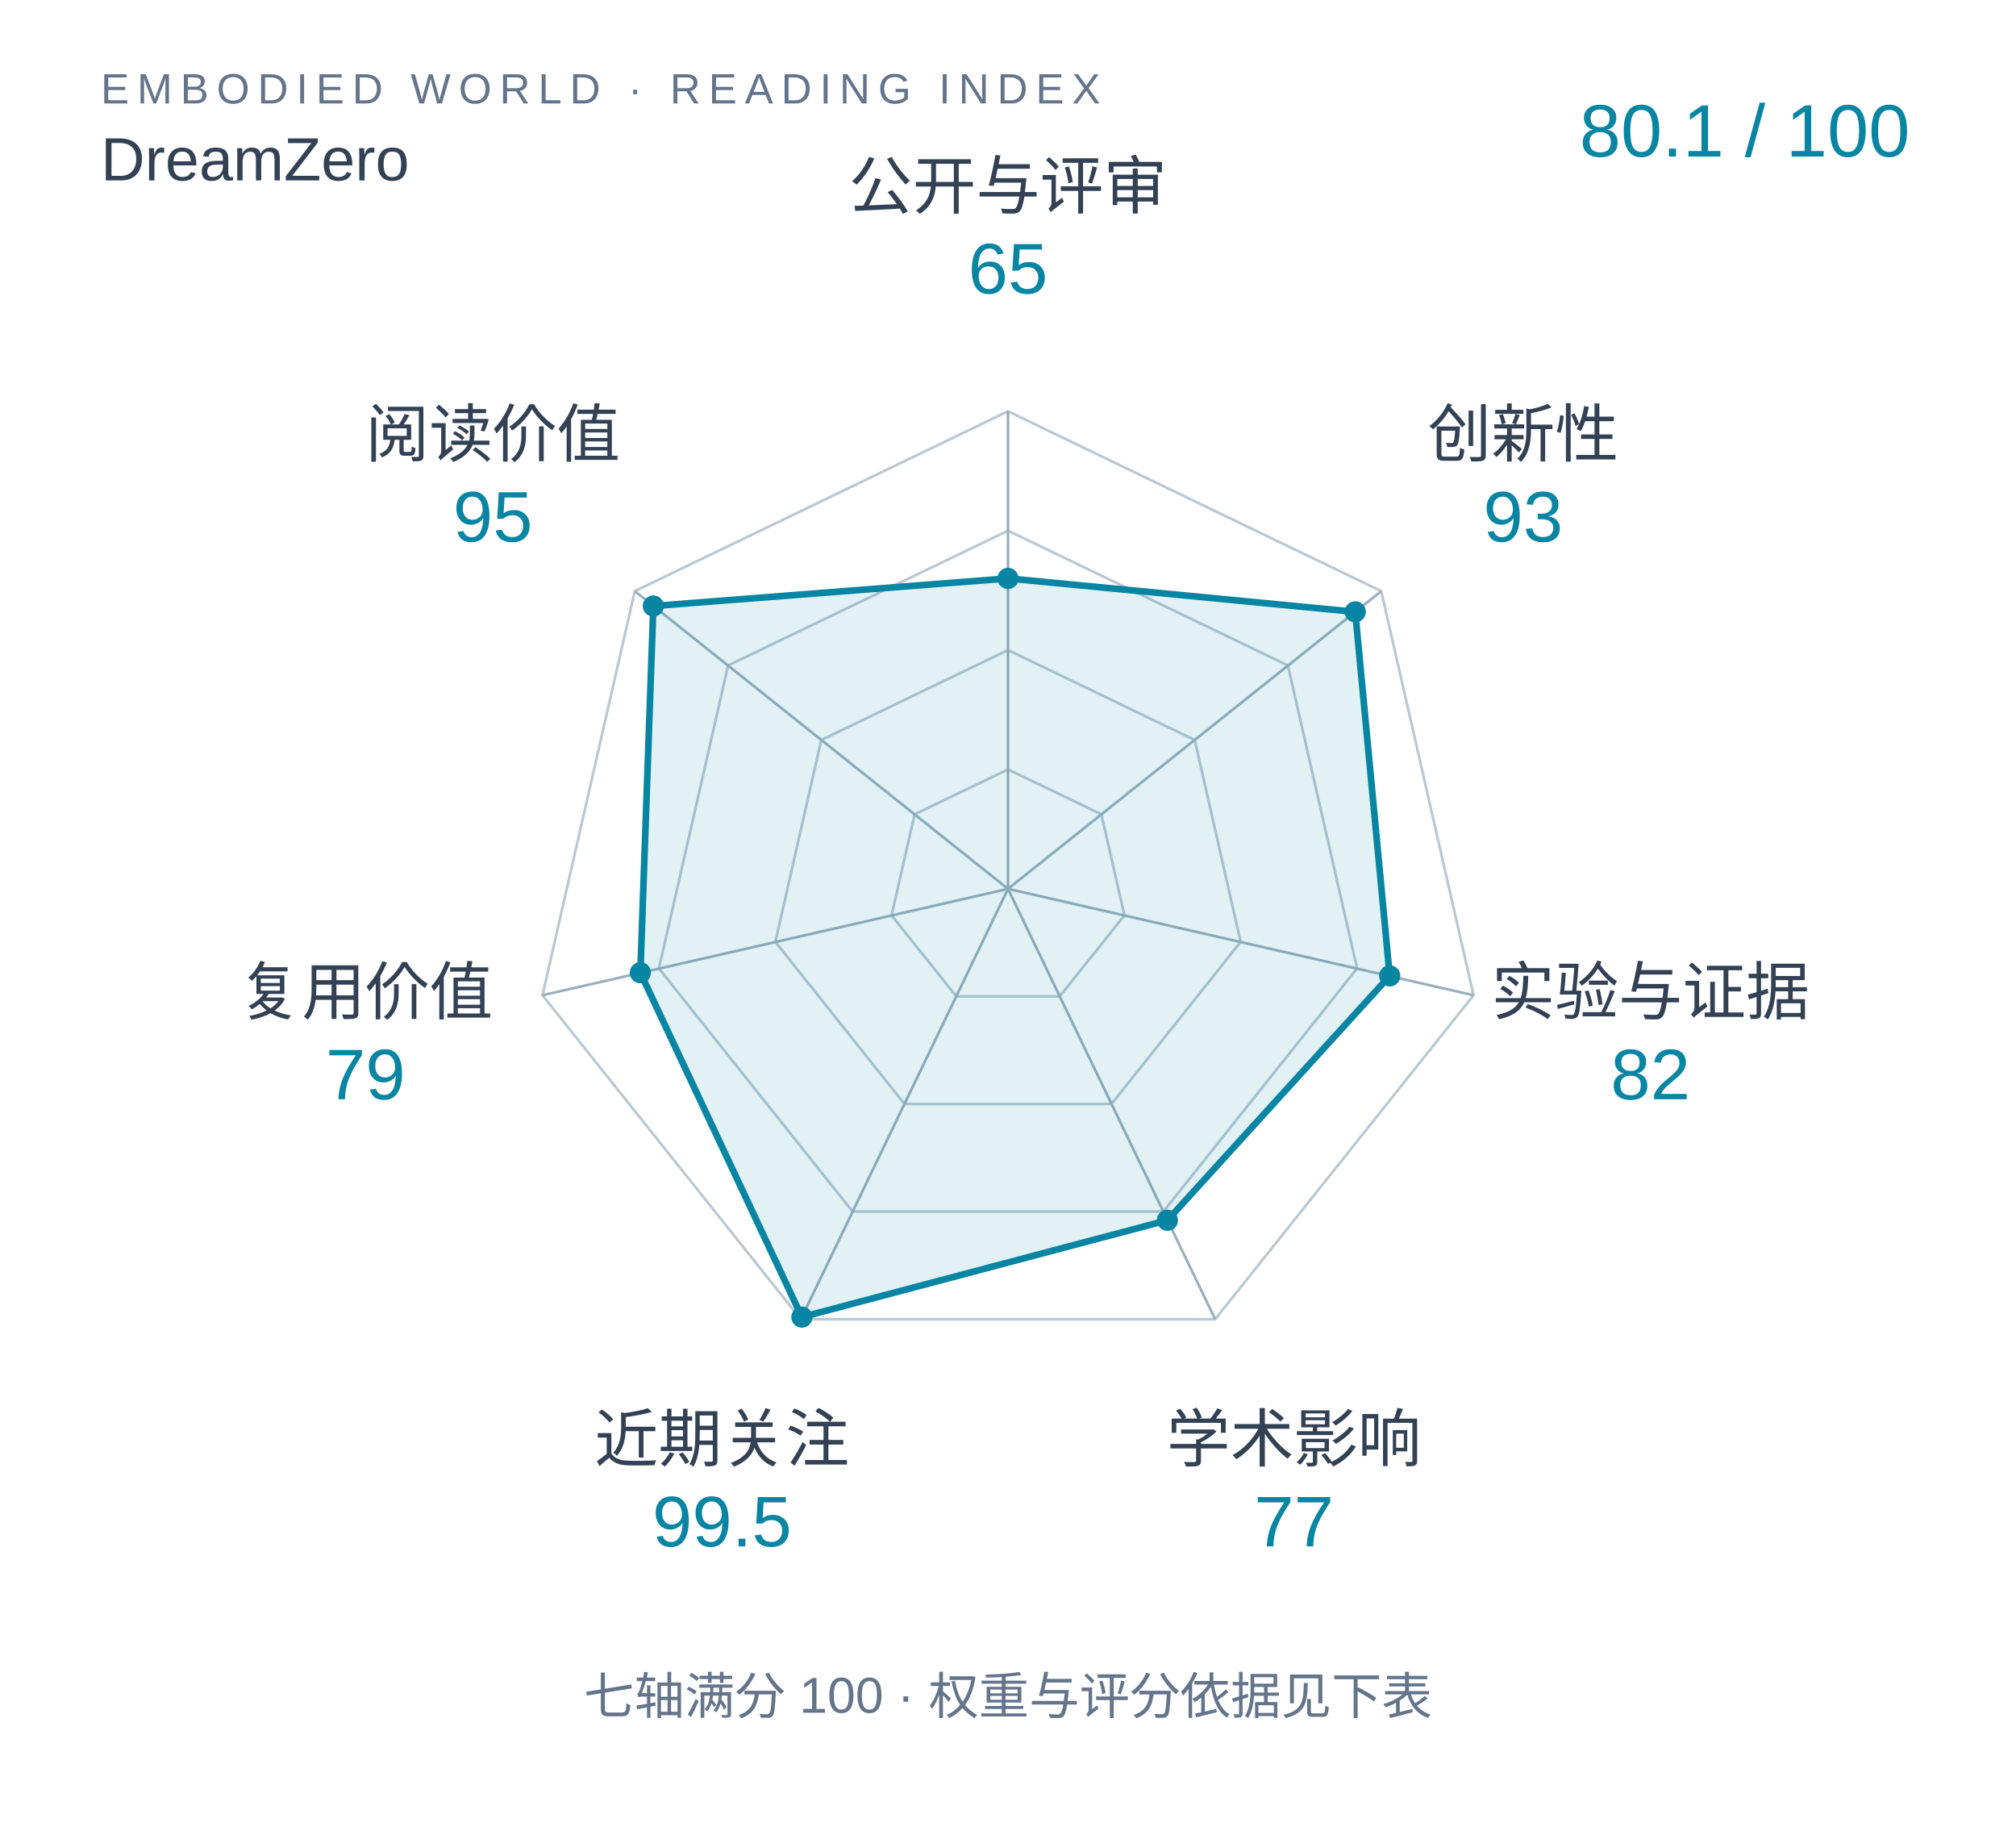
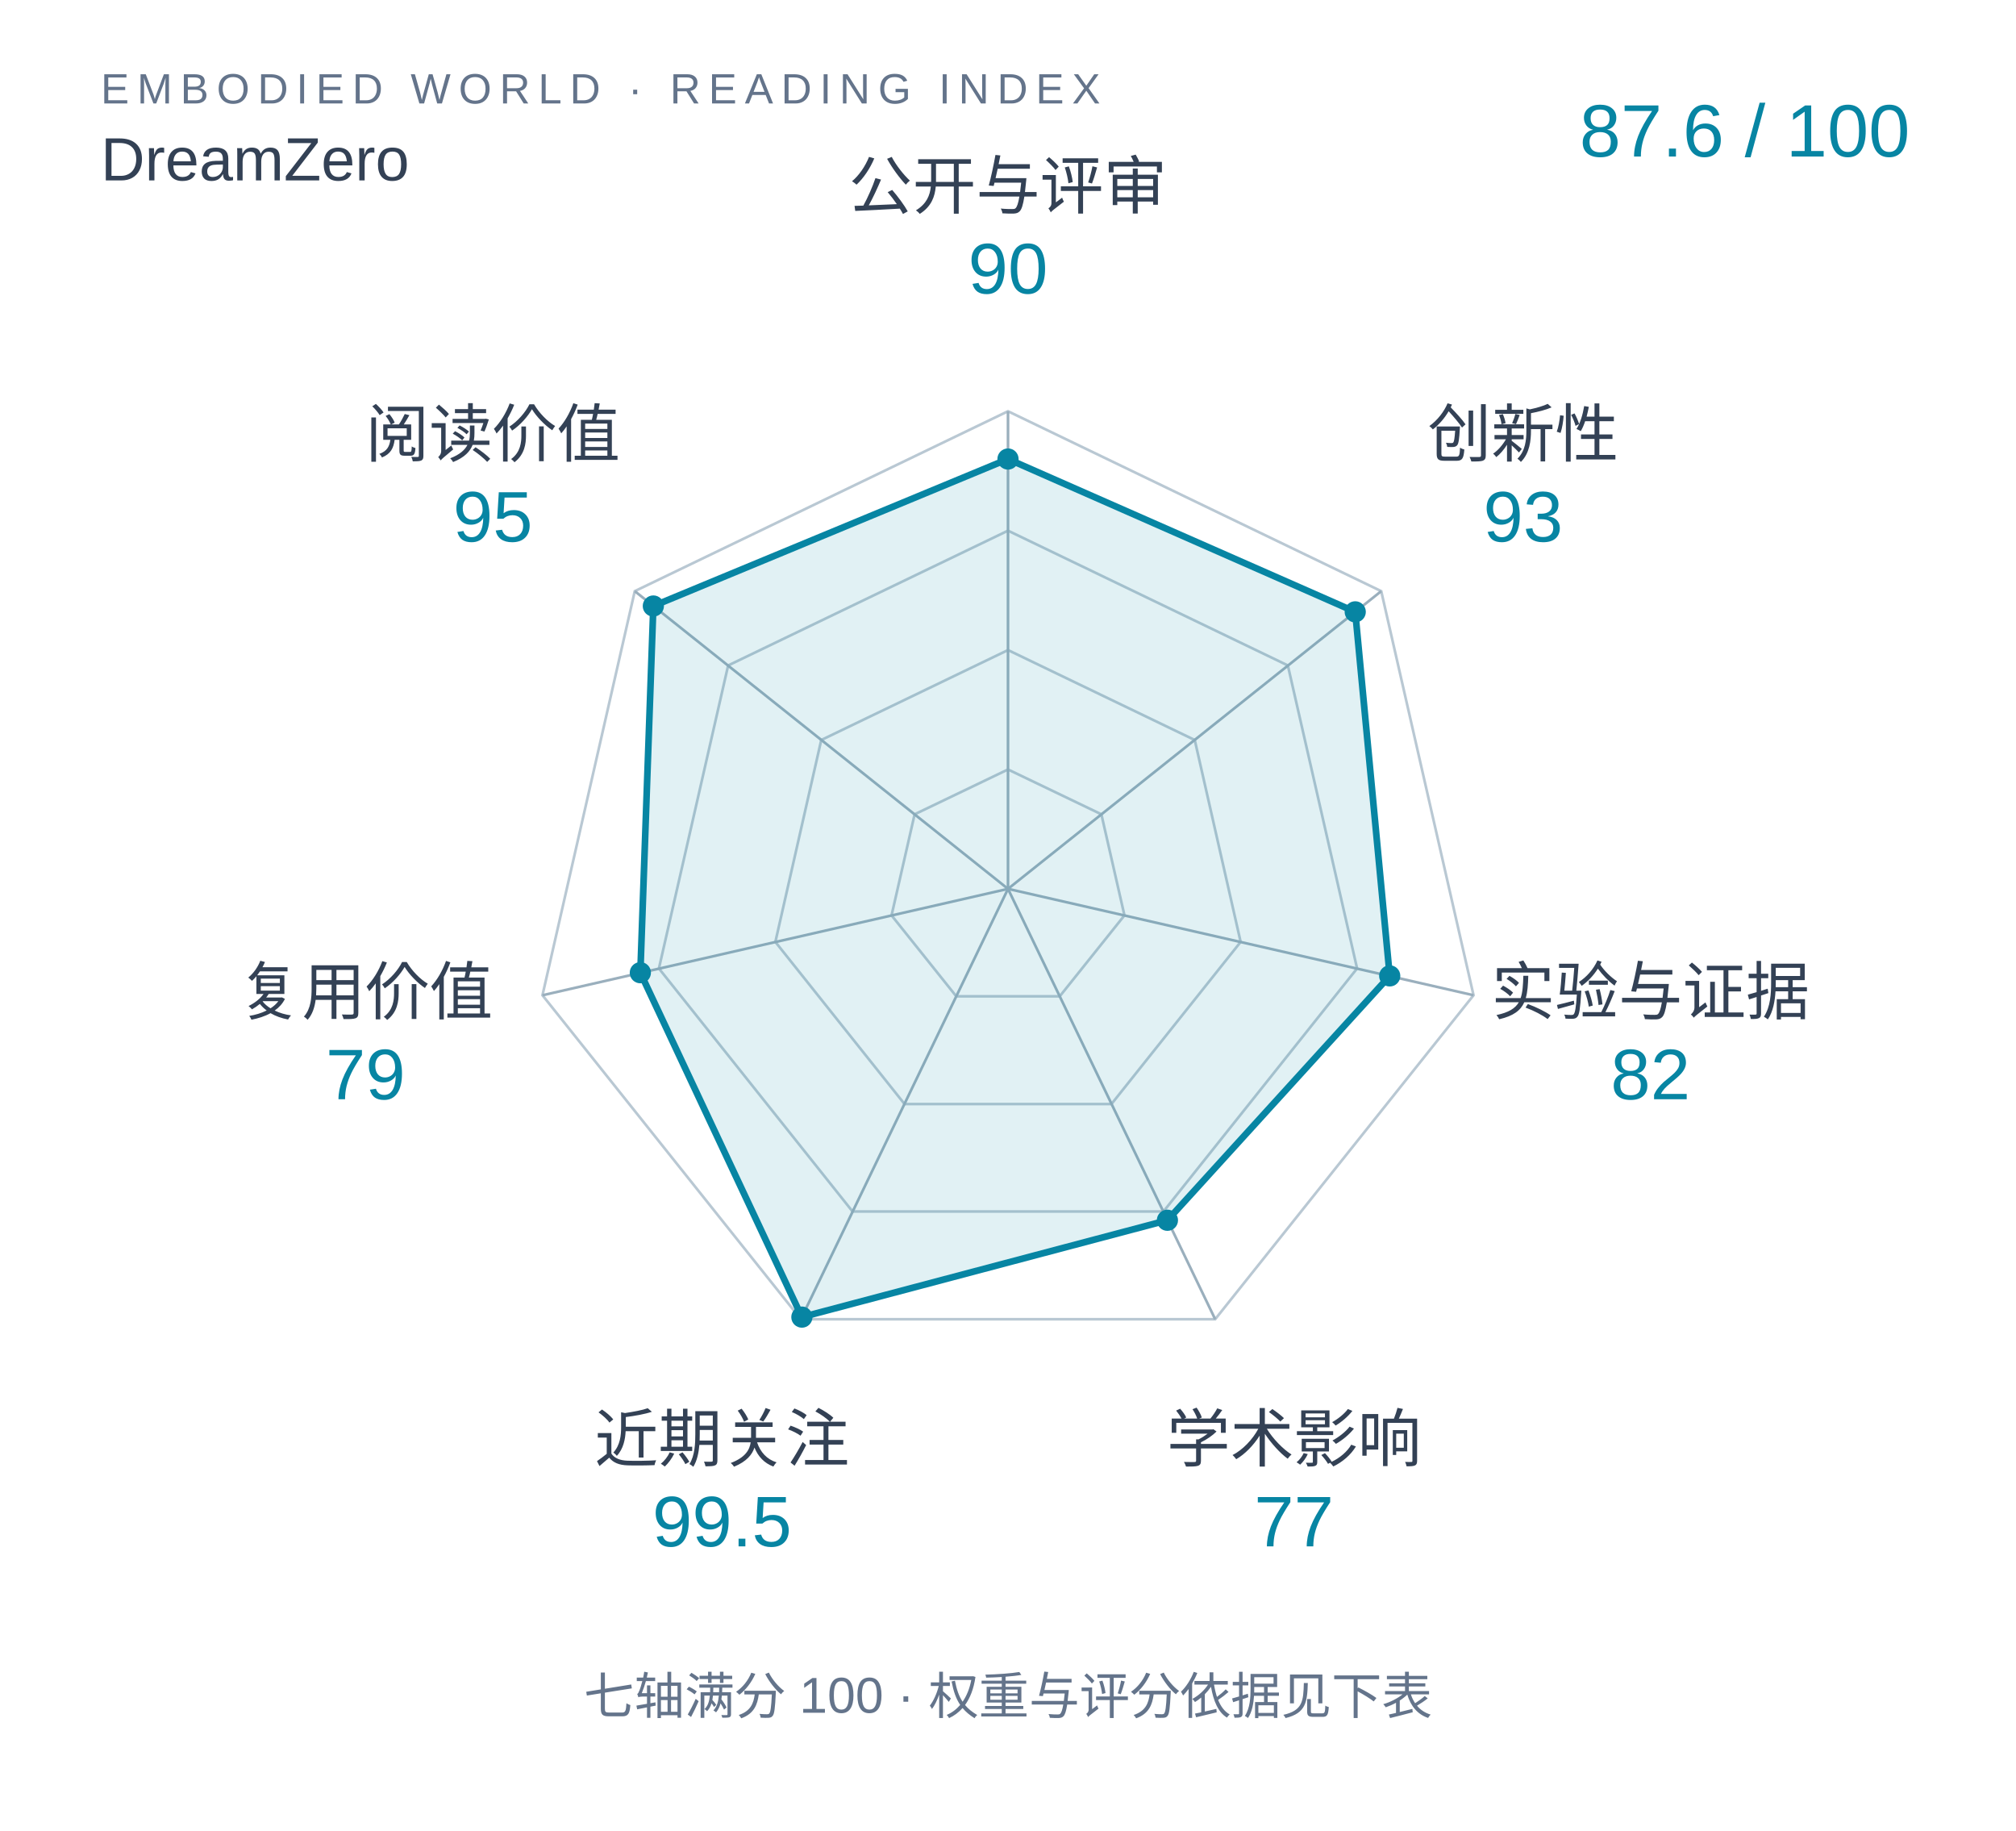
<svg xmlns="http://www.w3.org/2000/svg" width="760" height="690" viewBox="0 0 760 690" role="img">
  <g font-family="Arial, PingFang SC, sans-serif" fill="#334155">
    <text x="38" y="39" font-size="16" letter-spacing="3" fill="#64748b">EMBODIED WORLD · READING INDEX</text>
    <text x="38" y="68" font-size="23">DreamZero</text>
-     <text x="720" y="59" font-size="28" text-anchor="end" fill="#0785a3">80.1 / 100</text>
+     <text x="720" y="59" font-size="28" text-anchor="end" fill="#0785a3">87.6 / 100</text>
    <polygon points="380.0,290.0 415.2,306.9 423.9,345.0 399.5,375.5 360.5,375.5 336.1,345.0 344.8,306.9" fill="none" stroke="#b9c8d3" stroke-width="1" />
    <polygon points="380.0,245.0 450.4,278.9 467.7,355.0 419.0,416.1 341.0,416.1 292.3,355.0 309.6,278.9" fill="none" stroke="#b9c8d3" stroke-width="1" />
    <polygon points="380.0,200.0 485.5,250.8 511.6,365.0 438.6,456.6 321.4,456.6 248.4,365.0 274.5,250.8" fill="none" stroke="#b9c8d3" stroke-width="1" />
    <polygon points="380.0,155.0 520.7,222.8 555.5,375.1 458.1,497.2 301.9,497.2 204.5,375.1 239.3,222.8" fill="none" stroke="#b9c8d3" stroke-width="1" />
    <line x1="380" y1="335" x2="380.0" y2="155.0" stroke="#9aafbd" stroke-width="1" />
    <line x1="380" y1="335" x2="520.7" y2="222.8" stroke="#9aafbd" stroke-width="1" />
    <line x1="380" y1="335" x2="555.5" y2="375.1" stroke="#9aafbd" stroke-width="1" />
    <line x1="380" y1="335" x2="458.1" y2="497.2" stroke="#9aafbd" stroke-width="1" />
    <line x1="380" y1="335" x2="301.9" y2="497.2" stroke="#9aafbd" stroke-width="1" />
    <line x1="380" y1="335" x2="204.5" y2="375.1" stroke="#9aafbd" stroke-width="1" />
    <line x1="380" y1="335" x2="239.3" y2="222.8" stroke="#9aafbd" stroke-width="1" />
-     <polygon points="380.0,218.0 510.9,230.6 523.9,367.8 440.1,459.9 302.3,496.4 241.4,366.6 246.3,228.4" fill="#0785a3" fill-opacity=".12" stroke="#0785a3" stroke-width="2.5" stroke-linejoin="round" />
+     <polygon points="380.0,173.0 510.9,230.6 523.9,367.8 440.1,459.9 302.3,496.4 241.4,366.6 246.3,228.4" fill="#0785a3" fill-opacity=".12" stroke="#0785a3" stroke-width="2.5" stroke-linejoin="round" />
    <text x="380.0" y="78.6" font-size="24" text-anchor="middle">公开与评审</text>
-     <text x="380.0" y="110.6" font-size="27" fill="#0785a3" text-anchor="middle">65</text>
-     <circle cx="380.0" cy="218.0" r="4" fill="#0785a3" />
+     <text x="380.0" y="110.6" font-size="27" fill="#0785a3" text-anchor="middle">90</text>
+     <circle cx="380.0" cy="173.0" r="4" fill="#0785a3" />
    <text x="574.2" y="172.1" font-size="24" text-anchor="middle">创新性</text>
    <text x="574.2" y="204.1" font-size="27" fill="#0785a3" text-anchor="middle">93</text>
    <circle cx="510.9" cy="230.6" r="4" fill="#0785a3" />
    <text x="622.2" y="382.3" font-size="24" text-anchor="middle">实验与证据</text>
    <text x="622.2" y="414.3" font-size="27" fill="#0785a3" text-anchor="middle">82</text>
    <circle cx="523.9" cy="367.8" r="4" fill="#0785a3" />
    <text x="487.8" y="550.8" font-size="24" text-anchor="middle">学术影响</text>
    <text x="487.8" y="582.8" font-size="27" fill="#0785a3" text-anchor="middle">77</text>
    <circle cx="440.1" cy="459.9" r="4" fill="#0785a3" />
    <text x="272.2" y="550.8" font-size="24" text-anchor="middle">近期关注</text>
    <text x="272.2" y="582.8" font-size="27" fill="#0785a3" text-anchor="middle">99.5</text>
    <circle cx="302.3" cy="496.4" r="4" fill="#0785a3" />
    <text x="137.8" y="382.3" font-size="24" text-anchor="middle">复用价值</text>
    <text x="137.8" y="414.3" font-size="27" fill="#0785a3" text-anchor="middle">79</text>
    <circle cx="241.4" cy="366.6" r="4" fill="#0785a3" />
    <text x="185.8" y="172.1" font-size="24" text-anchor="middle">阅读价值</text>
    <text x="185.8" y="204.1" font-size="27" fill="#0785a3" text-anchor="middle">95</text>
    <circle cx="246.3" cy="228.4" r="4" fill="#0785a3" />
    <text x="380" y="646" font-size="19" text-anchor="middle" fill="#64748b">七轴满分 100 · 权重与评分依据见下表</text>
  </g>
</svg>
